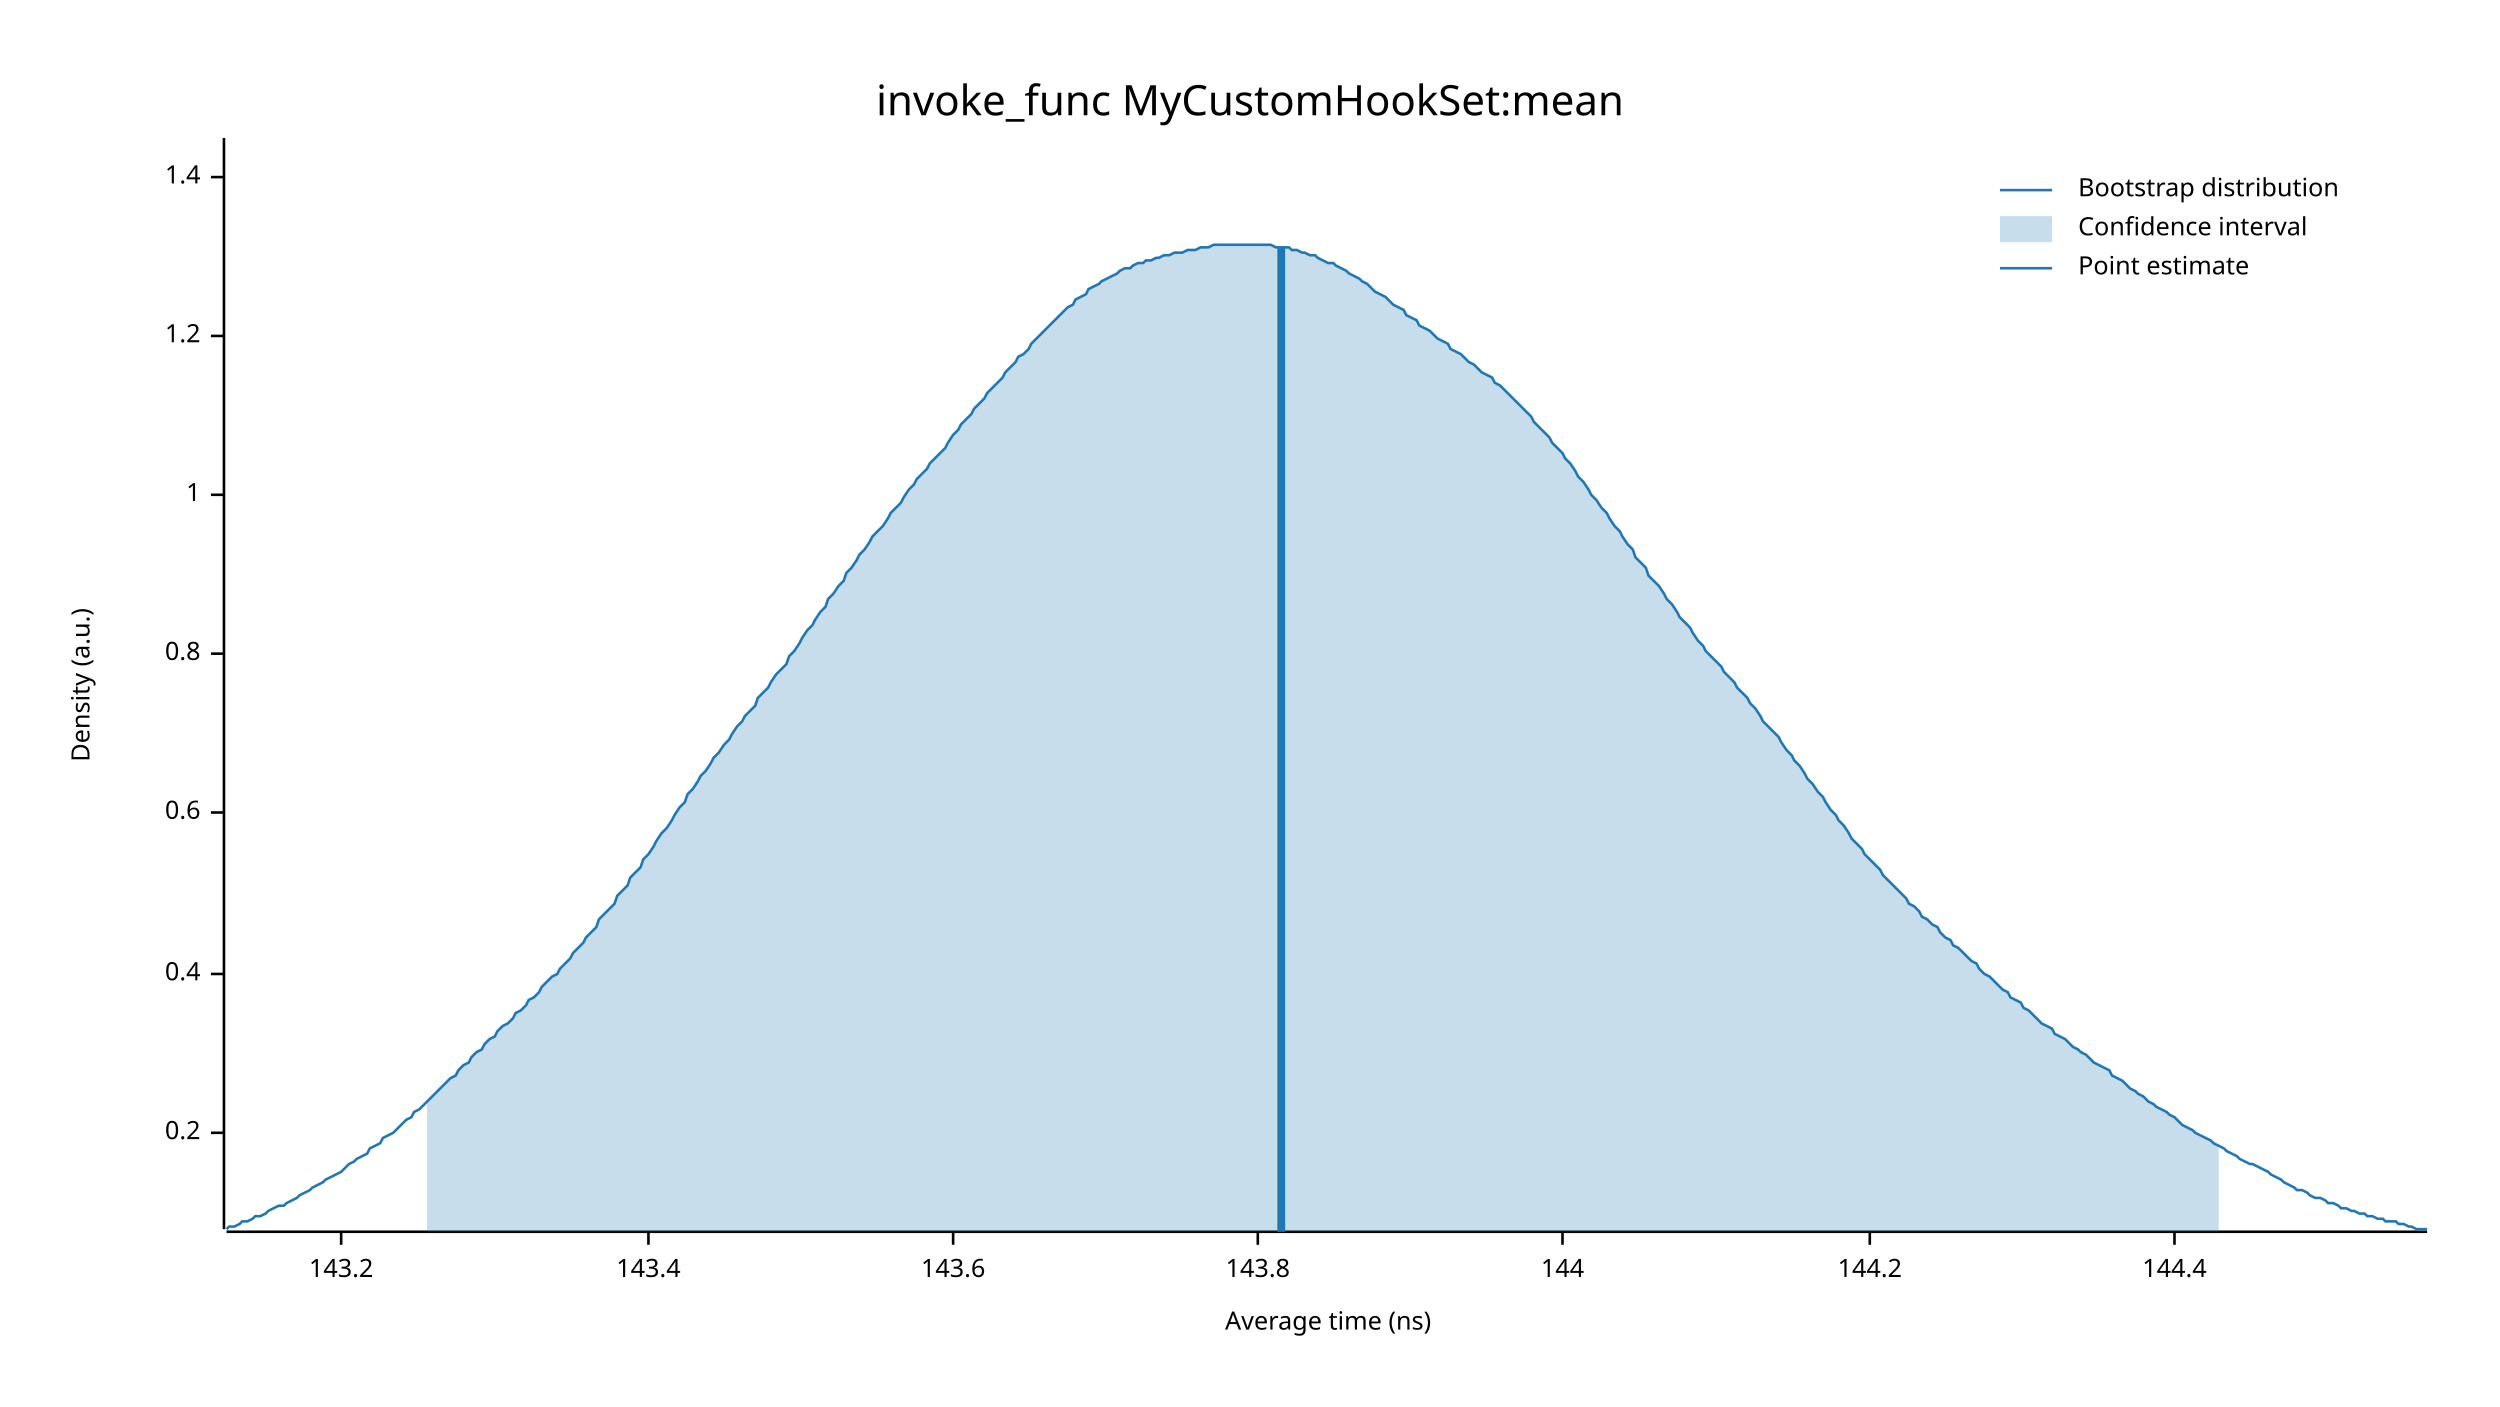
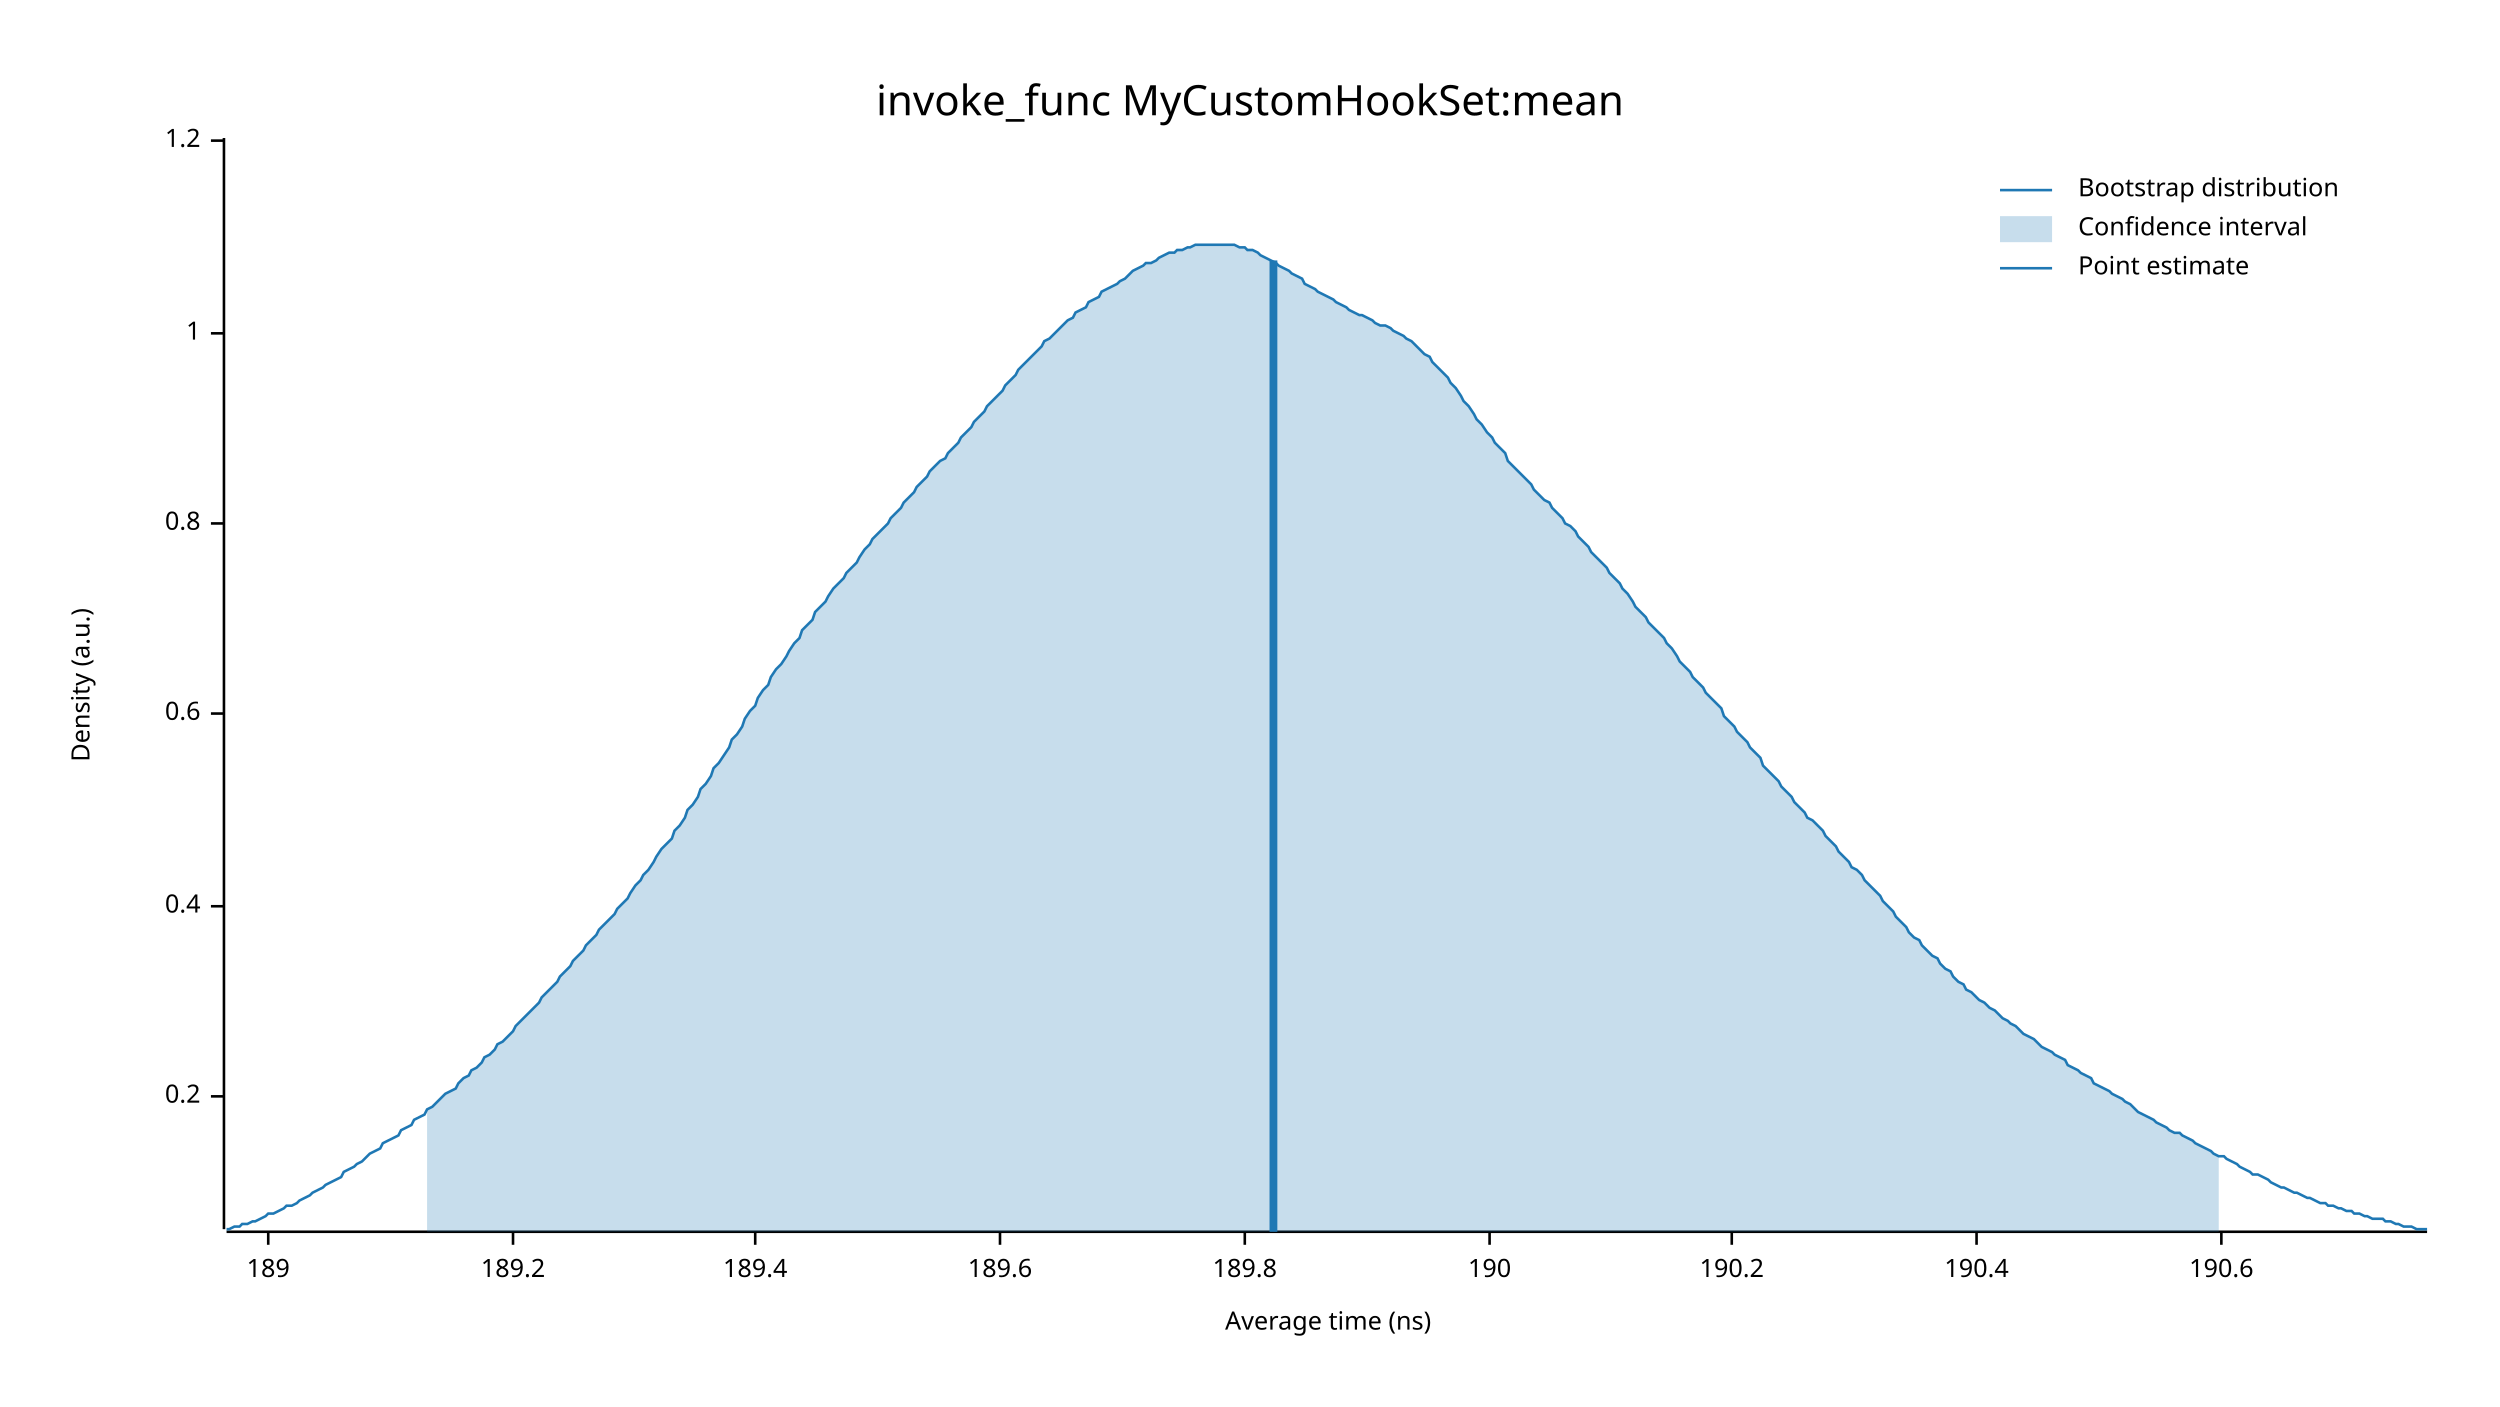
<svg xmlns="http://www.w3.org/2000/svg" width="960" height="540" viewBox="0 0 960 540">
  <text x="480" y="32" dy="0.76em" text-anchor="middle" font-family="sans-serif" font-size="16.129" opacity="1" fill="#000000">
invoke_func MyCustomHookSet:mean
</text>
  <text x="27" y="263" dy="0.76em" text-anchor="middle" font-family="sans-serif" font-size="9.677" opacity="1" fill="#000000" transform="rotate(270, 27, 263)">
Density (a.u.)
</text>
  <text x="510" y="513" dy="-0.5ex" text-anchor="middle" font-family="sans-serif" font-size="9.677" opacity="1" fill="#000000">
Average time (ns)
</text>
  <polyline fill="none" opacity="1" stroke="#000000" stroke-width="1" points="86,53 86,472 " />
-   <text x="77" y="435" dy="0.5ex" text-anchor="end" font-family="sans-serif" font-size="9.677" opacity="1" fill="#000000">
+   <text x="77" y="421" dy="0.5ex" text-anchor="end" font-family="sans-serif" font-size="9.677" opacity="1" fill="#000000">
0.2
</text>
-   <polyline fill="none" opacity="1" stroke="#000000" stroke-width="1" points="81,435 86,435 " />
-   <text x="77" y="374" dy="0.5ex" text-anchor="end" font-family="sans-serif" font-size="9.677" opacity="1" fill="#000000">
+   <polyline fill="none" opacity="1" stroke="#000000" stroke-width="1" points="81,421 86,421 " />
+   <text x="77" y="348" dy="0.5ex" text-anchor="end" font-family="sans-serif" font-size="9.677" opacity="1" fill="#000000">
0.4
</text>
-   <polyline fill="none" opacity="1" stroke="#000000" stroke-width="1" points="81,374 86,374 " />
-   <text x="77" y="312" dy="0.5ex" text-anchor="end" font-family="sans-serif" font-size="9.677" opacity="1" fill="#000000">
+   <polyline fill="none" opacity="1" stroke="#000000" stroke-width="1" points="81,348 86,348 " />
+   <text x="77" y="274" dy="0.5ex" text-anchor="end" font-family="sans-serif" font-size="9.677" opacity="1" fill="#000000">
0.6
</text>
-   <polyline fill="none" opacity="1" stroke="#000000" stroke-width="1" points="81,312 86,312 " />
-   <text x="77" y="251" dy="0.5ex" text-anchor="end" font-family="sans-serif" font-size="9.677" opacity="1" fill="#000000">
+   <polyline fill="none" opacity="1" stroke="#000000" stroke-width="1" points="81,274 86,274 " />
+   <text x="77" y="201" dy="0.5ex" text-anchor="end" font-family="sans-serif" font-size="9.677" opacity="1" fill="#000000">
0.8
</text>
-   <polyline fill="none" opacity="1" stroke="#000000" stroke-width="1" points="81,251 86,251 " />
-   <text x="77" y="190" dy="0.5ex" text-anchor="end" font-family="sans-serif" font-size="9.677" opacity="1" fill="#000000">
+   <polyline fill="none" opacity="1" stroke="#000000" stroke-width="1" points="81,201 86,201 " />
+   <text x="77" y="128" dy="0.5ex" text-anchor="end" font-family="sans-serif" font-size="9.677" opacity="1" fill="#000000">
1
</text>
-   <polyline fill="none" opacity="1" stroke="#000000" stroke-width="1" points="81,190 86,190 " />
-   <text x="77" y="129" dy="0.5ex" text-anchor="end" font-family="sans-serif" font-size="9.677" opacity="1" fill="#000000">
+   <polyline fill="none" opacity="1" stroke="#000000" stroke-width="1" points="81,128 86,128 " />
+   <text x="77" y="54" dy="0.5ex" text-anchor="end" font-family="sans-serif" font-size="9.677" opacity="1" fill="#000000">
1.2
</text>
-   <polyline fill="none" opacity="1" stroke="#000000" stroke-width="1" points="81,129 86,129 " />
-   <text x="77" y="68" dy="0.5ex" text-anchor="end" font-family="sans-serif" font-size="9.677" opacity="1" fill="#000000">
- 1.4
+   <polyline fill="none" opacity="1" stroke="#000000" stroke-width="1" points="81,54 86,54 " />
+   <polyline fill="none" opacity="1" stroke="#000000" stroke-width="1" points="87,473 932,473 " />
+   <text x="103" y="483" dy="0.76em" text-anchor="middle" font-family="sans-serif" font-size="9.677" opacity="1" fill="#000000">
+ 189
</text>
-   <polyline fill="none" opacity="1" stroke="#000000" stroke-width="1" points="81,68 86,68 " />
-   <polyline fill="none" opacity="1" stroke="#000000" stroke-width="1" points="87,473 932,473 " />
-   <text x="131" y="483" dy="0.76em" text-anchor="middle" font-family="sans-serif" font-size="9.677" opacity="1" fill="#000000">
- 143.2
+   <polyline fill="none" opacity="1" stroke="#000000" stroke-width="1" points="103,473 103,478 " />
+   <text x="197" y="483" dy="0.76em" text-anchor="middle" font-family="sans-serif" font-size="9.677" opacity="1" fill="#000000">
+ 189.2
</text>
-   <polyline fill="none" opacity="1" stroke="#000000" stroke-width="1" points="131,473 131,478 " />
-   <text x="249" y="483" dy="0.76em" text-anchor="middle" font-family="sans-serif" font-size="9.677" opacity="1" fill="#000000">
- 143.4
+   <polyline fill="none" opacity="1" stroke="#000000" stroke-width="1" points="197,473 197,478 " />
+   <text x="290" y="483" dy="0.76em" text-anchor="middle" font-family="sans-serif" font-size="9.677" opacity="1" fill="#000000">
+ 189.4
</text>
-   <polyline fill="none" opacity="1" stroke="#000000" stroke-width="1" points="249,473 249,478 " />
-   <text x="366" y="483" dy="0.76em" text-anchor="middle" font-family="sans-serif" font-size="9.677" opacity="1" fill="#000000">
- 143.6
+   <polyline fill="none" opacity="1" stroke="#000000" stroke-width="1" points="290,473 290,478 " />
+   <text x="384" y="483" dy="0.76em" text-anchor="middle" font-family="sans-serif" font-size="9.677" opacity="1" fill="#000000">
+ 189.6
</text>
-   <polyline fill="none" opacity="1" stroke="#000000" stroke-width="1" points="366,473 366,478 " />
-   <text x="483" y="483" dy="0.76em" text-anchor="middle" font-family="sans-serif" font-size="9.677" opacity="1" fill="#000000">
- 143.8
+   <polyline fill="none" opacity="1" stroke="#000000" stroke-width="1" points="384,473 384,478 " />
+   <text x="478" y="483" dy="0.76em" text-anchor="middle" font-family="sans-serif" font-size="9.677" opacity="1" fill="#000000">
+ 189.8
</text>
-   <polyline fill="none" opacity="1" stroke="#000000" stroke-width="1" points="483,473 483,478 " />
-   <text x="600" y="483" dy="0.76em" text-anchor="middle" font-family="sans-serif" font-size="9.677" opacity="1" fill="#000000">
- 144
+   <polyline fill="none" opacity="1" stroke="#000000" stroke-width="1" points="478,473 478,478 " />
+   <text x="572" y="483" dy="0.76em" text-anchor="middle" font-family="sans-serif" font-size="9.677" opacity="1" fill="#000000">
+ 190
</text>
-   <polyline fill="none" opacity="1" stroke="#000000" stroke-width="1" points="600,473 600,478 " />
-   <text x="718" y="483" dy="0.76em" text-anchor="middle" font-family="sans-serif" font-size="9.677" opacity="1" fill="#000000">
- 144.2
+   <polyline fill="none" opacity="1" stroke="#000000" stroke-width="1" points="572,473 572,478 " />
+   <text x="665" y="483" dy="0.76em" text-anchor="middle" font-family="sans-serif" font-size="9.677" opacity="1" fill="#000000">
+ 190.2
</text>
-   <polyline fill="none" opacity="1" stroke="#000000" stroke-width="1" points="718,473 718,478 " />
-   <text x="835" y="483" dy="0.76em" text-anchor="middle" font-family="sans-serif" font-size="9.677" opacity="1" fill="#000000">
- 144.4
+   <polyline fill="none" opacity="1" stroke="#000000" stroke-width="1" points="665,473 665,478 " />
+   <text x="759" y="483" dy="0.76em" text-anchor="middle" font-family="sans-serif" font-size="9.677" opacity="1" fill="#000000">
+ 190.4
</text>
-   <polyline fill="none" opacity="1" stroke="#000000" stroke-width="1" points="835,473 835,478 " />
-   <polyline fill="none" opacity="1" stroke="#1F78B4" stroke-width="1" points="87,472 88,471 90,471 92,470 93,469 95,469 97,468 98,467 100,467 102,466 103,465 105,464 107,463 109,463 110,462 112,461 114,460 115,459 117,458 119,457 120,456 122,455 124,454 125,453 127,452 129,451 131,450 132,449 134,447 136,446 137,445 139,444 141,443 142,441 144,440 146,439 147,437 149,436 151,435 153,433 154,432 156,430 158,429 159,427 161,426 163,424 164,423 166,421 168,419 169,418 171,416 173,414 175,413 176,411 178,409 180,408 181,406 183,404 185,403 186,401 188,399 190,398 191,396 193,394 195,393 197,391 198,389 200,388 202,386 203,384 205,383 207,381 208,379 210,377 212,375 214,374 215,372 217,370 219,368 220,366 222,364 224,362 225,360 227,358 229,356 230,353 232,351 234,349 236,347 237,344 239,342 241,340 242,337 244,335 246,333 247,330 249,328 251,325 252,323 254,320 256,318 258,315 259,313 261,310 263,308 264,305 266,303 268,300 269,298 271,296 273,293 274,291 276,289 278,286 280,284 281,282 283,279 285,277 286,275 288,273 290,271 291,268 293,266 295,264 296,262 298,259 300,257 302,255 303,252 305,250 307,247 308,245 310,242 312,240 313,238 315,235 317,233 318,230 320,228 322,225 324,223 325,220 327,218 329,215 330,213 332,211 334,208 335,206 337,204 339,202 341,199 342,197 344,195 346,193 347,191 349,188 351,186 352,184 354,182 356,180 357,178 359,176 361,174 363,172 364,170 366,167 368,165 369,163 371,161 373,159 374,157 376,155 378,153 379,151 381,149 383,147 385,145 386,143 388,141 390,139 391,137 393,136 395,134 396,132 398,130 400,128 401,127 403,125 405,123 407,121 408,120 410,118 412,117 413,115 415,114 417,113 418,111 420,110 422,109 423,108 425,107 427,106 429,105 430,104 432,103 434,103 435,102 437,101 439,101 440,100 442,100 444,99 445,99 447,98 449,98 451,97 452,97 454,97 456,96 457,96 459,96 461,95 462,95 464,95 466,94 468,94 469,94 471,94 473,94 474,94 476,94 478,94 479,94 481,94 483,94 484,94 486,94 488,94 490,95 491,95 493,95 495,95 496,96 498,96 500,97 501,97 503,98 505,98 506,99 508,100 510,101 512,101 513,102 515,103 517,104 518,105 520,106 522,107 523,108 525,109 527,111 528,112 530,113 532,114 534,116 535,117 537,118 539,119 540,121 542,122 544,123 545,125 547,126 549,127 550,128 552,130 554,131 556,132 557,134 559,135 561,136 562,137 564,139 566,140 567,141 569,143 571,144 573,145 574,147 576,148 578,150 579,151 581,153 583,155 584,156 586,158 588,160 589,162 591,164 593,166 595,168 596,170 598,172 600,174 601,176 603,178 605,181 606,183 608,185 610,188 611,190 613,192 615,195 617,197 618,199 620,202 622,204 623,206 625,209 627,211 628,214 630,216 632,218 633,221 635,223 637,225 639,228 640,230 642,232 644,235 645,237 647,239 649,241 650,243 652,246 654,248 655,250 657,252 659,254 661,256 662,258 664,260 666,262 667,264 669,266 671,268 672,270 674,272 676,275 677,277 679,279 681,281 683,283 684,285 686,288 688,290 689,292 691,294 693,297 694,299 696,301 698,304 700,306 701,308 703,311 705,313 706,315 708,317 710,320 711,322 713,324 715,326 716,328 718,330 720,332 722,334 723,336 725,338 727,340 728,341 730,343 732,345 733,347 735,348 737,350 738,352 740,353 742,355 744,356 745,358 747,360 749,361 750,363 752,364 754,366 755,367 757,369 759,370 760,372 762,374 764,375 766,377 767,378 769,380 771,381 772,383 774,384 776,385 777,387 779,388 781,390 782,391 784,393 786,394 788,395 789,397 791,398 793,399 794,400 796,402 798,403 799,404 801,405 803,407 804,408 806,409 808,410 810,411 811,413 813,414 815,415 816,416 818,418 820,419 821,420 823,421 825,423 827,424 828,425 830,426 832,427 833,428 835,429 837,431 838,432 840,433 842,434 843,435 845,436 847,437 849,438 850,439 852,440 854,441 855,442 857,443 859,444 860,445 862,446 864,447 865,447 867,448 869,449 871,450 872,451 874,452 876,453 877,454 879,455 881,456 882,457 884,457 886,458 887,459 889,460 891,460 893,461 894,462 896,462 898,463 899,464 901,464 903,465 904,465 906,466 908,466 909,467 911,467 913,468 915,468 916,469 918,469 920,469 921,470 923,470 925,471 926,471 928,472 930,472 932,472 " />
-   <polygon opacity="0.25" fill="#1F78B4" points="164,423 166,421 168,419 169,418 171,416 173,414 175,413 176,411 178,409 180,408 181,406 183,404 185,403 186,401 188,399 190,398 191,396 193,394 195,393 197,391 198,389 200,388 202,386 203,384 205,383 207,381 208,379 210,377 212,375 214,374 215,372 217,370 219,368 220,366 222,364 224,362 225,360 227,358 229,356 230,353 232,351 234,349 236,347 237,344 239,342 241,340 242,337 244,335 246,333 247,330 249,328 251,325 252,323 254,320 256,318 258,315 259,313 261,310 263,308 264,305 266,303 268,300 269,298 271,296 273,293 274,291 276,289 278,286 280,284 281,282 283,279 285,277 286,275 288,273 290,271 291,268 293,266 295,264 296,262 298,259 300,257 302,255 303,252 305,250 307,247 308,245 310,242 312,240 313,238 315,235 317,233 318,230 320,228 322,225 324,223 325,220 327,218 329,215 330,213 332,211 334,208 335,206 337,204 339,202 341,199 342,197 344,195 346,193 347,191 349,188 351,186 352,184 354,182 356,180 357,178 359,176 361,174 363,172 364,170 366,167 368,165 369,163 371,161 373,159 374,157 376,155 378,153 379,151 381,149 383,147 385,145 386,143 388,141 390,139 391,137 393,136 395,134 396,132 398,130 400,128 401,127 403,125 405,123 407,121 408,120 410,118 412,117 413,115 415,114 417,113 418,111 420,110 422,109 423,108 425,107 427,106 429,105 430,104 432,103 434,103 435,102 437,101 439,101 440,100 442,100 444,99 445,99 447,98 449,98 451,97 452,97 454,97 456,96 457,96 459,96 461,95 462,95 464,95 466,94 468,94 469,94 471,94 473,94 474,94 476,94 478,94 479,94 481,94 483,94 484,94 486,94 488,94 490,95 491,95 493,95 495,95 496,96 498,96 500,97 501,97 503,98 505,98 506,99 508,100 510,101 512,101 513,102 515,103 517,104 518,105 520,106 522,107 523,108 525,109 527,111 528,112 530,113 532,114 534,116 535,117 537,118 539,119 540,121 542,122 544,123 545,125 547,126 549,127 550,128 552,130 554,131 556,132 557,134 559,135 561,136 562,137 564,139 566,140 567,141 569,143 571,144 573,145 574,147 576,148 578,150 579,151 581,153 583,155 584,156 586,158 588,160 589,162 591,164 593,166 595,168 596,170 598,172 600,174 601,176 603,178 605,181 606,183 608,185 610,188 611,190 613,192 615,195 617,197 618,199 620,202 622,204 623,206 625,209 627,211 628,214 630,216 632,218 633,221 635,223 637,225 639,228 640,230 642,232 644,235 645,237 647,239 649,241 650,243 652,246 654,248 655,250 657,252 659,254 661,256 662,258 664,260 666,262 667,264 669,266 671,268 672,270 674,272 676,275 677,277 679,279 681,281 683,283 684,285 686,288 688,290 689,292 691,294 693,297 694,299 696,301 698,304 700,306 701,308 703,311 705,313 706,315 708,317 710,320 711,322 713,324 715,326 716,328 718,330 720,332 722,334 723,336 725,338 727,340 728,341 730,343 732,345 733,347 735,348 737,350 738,352 740,353 742,355 744,356 745,358 747,360 749,361 750,363 752,364 754,366 755,367 757,369 759,370 760,372 762,374 764,375 766,377 767,378 769,380 771,381 772,383 774,384 776,385 777,387 779,388 781,390 782,391 784,393 786,394 788,395 789,397 791,398 793,399 794,400 796,402 798,403 799,404 801,405 803,407 804,408 806,409 808,410 810,411 811,413 813,414 815,415 816,416 818,418 820,419 821,420 823,421 825,423 827,424 828,425 830,426 832,427 833,428 835,429 837,431 838,432 840,433 842,434 843,435 845,436 847,437 849,438 850,439 852,440 852,473 164,473 " />
-   <polyline fill="none" opacity="1" stroke="#1F78B4" stroke-width="3" points="492,473 492,95 " />
+   <polyline fill="none" opacity="1" stroke="#000000" stroke-width="1" points="759,473 759,478 " />
+   <text x="853" y="483" dy="0.76em" text-anchor="middle" font-family="sans-serif" font-size="9.677" opacity="1" fill="#000000">
+ 190.6
+ </text>
+   <polyline fill="none" opacity="1" stroke="#000000" stroke-width="1" points="853,473 853,478 " />
+   <polyline fill="none" opacity="1" stroke="#1F78B4" stroke-width="1" points="87,472 88,472 90,471 92,471 93,470 95,470 97,469 98,469 100,468 102,467 103,466 105,466 107,465 109,464 110,463 112,463 114,462 115,461 117,460 119,459 120,458 122,457 124,456 125,455 127,454 129,453 131,452 132,450 134,449 136,448 137,447 139,446 141,444 142,443 144,442 146,441 147,439 149,438 151,437 153,436 154,434 156,433 158,432 159,430 161,429 163,428 164,426 166,425 168,423 169,422 171,420 173,419 175,418 176,416 178,414 180,413 181,411 183,410 185,408 186,406 188,405 190,403 191,401 193,400 195,398 197,396 198,394 200,392 202,390 203,389 205,387 207,385 208,383 210,381 212,379 214,377 215,375 217,373 219,371 220,369 222,367 224,365 225,363 227,361 229,359 230,357 232,355 234,353 236,351 237,349 239,347 241,345 242,343 244,340 246,338 247,336 249,334 251,331 252,329 254,326 256,324 258,322 259,319 261,317 263,314 264,311 266,309 268,306 269,303 271,301 273,298 274,295 276,293 278,290 280,287 281,284 283,282 285,279 286,276 288,273 290,271 291,268 293,265 295,263 296,260 298,257 300,255 302,252 303,250 305,247 307,245 308,242 310,240 312,238 313,235 315,233 317,231 318,229 320,226 322,224 324,222 325,220 327,218 329,216 330,214 332,211 334,209 335,207 337,205 339,203 341,201 342,199 344,197 346,195 347,193 349,191 351,189 352,187 354,185 356,183 357,181 359,179 361,177 363,176 364,174 366,172 368,170 369,168 371,166 373,164 374,162 376,160 378,158 379,156 381,154 383,152 385,150 386,148 388,146 390,144 391,142 393,140 395,138 396,137 398,135 400,133 401,131 403,130 405,128 407,126 408,125 410,123 412,122 413,120 415,119 417,118 418,116 420,115 422,114 423,112 425,111 427,110 429,109 430,108 432,107 434,105 435,104 437,103 439,102 440,101 442,101 444,100 445,99 447,98 449,97 451,97 452,96 454,96 456,95 457,95 459,94 461,94 462,94 464,94 466,94 468,94 469,94 471,94 473,94 474,94 476,95 478,95 479,96 481,96 483,97 484,98 486,99 488,100 490,101 491,102 493,103 495,104 496,105 498,106 500,107 501,109 503,110 505,111 506,112 508,113 510,114 512,115 513,116 515,117 517,118 518,119 520,120 522,121 523,121 525,122 527,123 528,124 530,125 532,125 534,126 535,127 537,128 539,129 540,130 542,131 544,133 545,134 547,136 549,137 550,139 552,141 554,143 556,145 557,147 559,149 561,152 562,154 564,156 566,159 567,161 569,163 571,166 573,168 574,170 576,172 578,174 579,177 581,179 583,181 584,182 586,184 588,186 589,188 591,190 593,192 595,193 596,195 598,197 600,199 601,201 603,202 605,204 606,206 608,208 610,210 611,212 613,214 615,216 617,218 618,220 620,222 622,224 623,226 625,228 627,231 628,233 630,235 632,237 633,239 635,241 637,243 639,245 640,247 642,249 644,252 645,254 647,256 649,258 650,260 652,262 654,264 655,266 657,268 659,270 661,272 662,275 664,277 666,279 667,281 669,283 671,285 672,287 674,289 676,291 677,294 679,296 681,298 683,300 684,302 686,304 688,306 689,308 691,310 693,312 694,314 696,315 698,317 700,319 701,321 703,323 705,325 706,327 708,329 710,331 711,333 713,334 715,336 716,338 718,340 720,342 722,344 723,346 725,348 727,350 728,352 730,354 732,356 733,358 735,360 737,361 738,363 740,365 742,367 744,368 745,370 747,372 749,373 750,375 752,377 754,378 755,380 757,381 759,383 760,384 762,385 764,387 766,388 767,389 769,391 771,392 772,393 774,394 776,396 777,397 779,398 781,399 782,400 784,402 786,403 788,404 789,405 791,406 793,407 794,409 796,410 798,411 799,412 801,413 803,414 804,416 806,417 808,418 810,419 811,420 813,421 815,422 816,423 818,424 820,426 821,427 823,428 825,429 827,430 828,431 830,432 832,433 833,434 835,435 837,435 838,436 840,437 842,438 843,439 845,440 847,441 849,442 850,443 852,444 854,444 855,445 857,446 859,447 860,448 862,449 864,450 865,451 867,451 869,452 871,453 872,454 874,455 876,456 877,456 879,457 881,458 882,458 884,459 886,460 887,460 889,461 891,462 893,462 894,463 896,463 898,464 899,464 901,465 903,465 904,466 906,466 908,467 909,467 911,468 913,468 915,468 916,469 918,469 920,470 921,470 923,471 925,471 926,471 928,472 930,472 932,472 " />
+   <polygon opacity="0.25" fill="#1F78B4" points="164,426 166,425 168,423 169,422 171,420 173,419 175,418 176,416 178,414 180,413 181,411 183,410 185,408 186,406 188,405 190,403 191,401 193,400 195,398 197,396 198,394 200,392 202,390 203,389 205,387 207,385 208,383 210,381 212,379 214,377 215,375 217,373 219,371 220,369 222,367 224,365 225,363 227,361 229,359 230,357 232,355 234,353 236,351 237,349 239,347 241,345 242,343 244,340 246,338 247,336 249,334 251,331 252,329 254,326 256,324 258,322 259,319 261,317 263,314 264,311 266,309 268,306 269,303 271,301 273,298 274,295 276,293 278,290 280,287 281,284 283,282 285,279 286,276 288,273 290,271 291,268 293,265 295,263 296,260 298,257 300,255 302,252 303,250 305,247 307,245 308,242 310,240 312,238 313,235 315,233 317,231 318,229 320,226 322,224 324,222 325,220 327,218 329,216 330,214 332,211 334,209 335,207 337,205 339,203 341,201 342,199 344,197 346,195 347,193 349,191 351,189 352,187 354,185 356,183 357,181 359,179 361,177 363,176 364,174 366,172 368,170 369,168 371,166 373,164 374,162 376,160 378,158 379,156 381,154 383,152 385,150 386,148 388,146 390,144 391,142 393,140 395,138 396,137 398,135 400,133 401,131 403,130 405,128 407,126 408,125 410,123 412,122 413,120 415,119 417,118 418,116 420,115 422,114 423,112 425,111 427,110 429,109 430,108 432,107 434,105 435,104 437,103 439,102 440,101 442,101 444,100 445,99 447,98 449,97 451,97 452,96 454,96 456,95 457,95 459,94 461,94 462,94 464,94 466,94 468,94 469,94 471,94 473,94 474,94 476,95 478,95 479,96 481,96 483,97 484,98 486,99 488,100 490,101 491,102 493,103 495,104 496,105 498,106 500,107 501,109 503,110 505,111 506,112 508,113 510,114 512,115 513,116 515,117 517,118 518,119 520,120 522,121 523,121 525,122 527,123 528,124 530,125 532,125 534,126 535,127 537,128 539,129 540,130 542,131 544,133 545,134 547,136 549,137 550,139 552,141 554,143 556,145 557,147 559,149 561,152 562,154 564,156 566,159 567,161 569,163 571,166 573,168 574,170 576,172 578,174 579,177 581,179 583,181 584,182 586,184 588,186 589,188 591,190 593,192 595,193 596,195 598,197 600,199 601,201 603,202 605,204 606,206 608,208 610,210 611,212 613,214 615,216 617,218 618,220 620,222 622,224 623,226 625,228 627,231 628,233 630,235 632,237 633,239 635,241 637,243 639,245 640,247 642,249 644,252 645,254 647,256 649,258 650,260 652,262 654,264 655,266 657,268 659,270 661,272 662,275 664,277 666,279 667,281 669,283 671,285 672,287 674,289 676,291 677,294 679,296 681,298 683,300 684,302 686,304 688,306 689,308 691,310 693,312 694,314 696,315 698,317 700,319 701,321 703,323 705,325 706,327 708,329 710,331 711,333 713,334 715,336 716,338 718,340 720,342 722,344 723,346 725,348 727,350 728,352 730,354 732,356 733,358 735,360 737,361 738,363 740,365 742,367 744,368 745,370 747,372 749,373 750,375 752,377 754,378 755,380 757,381 759,383 760,384 762,385 764,387 766,388 767,389 769,391 771,392 772,393 774,394 776,396 777,397 779,398 781,399 782,400 784,402 786,403 788,404 789,405 791,406 793,407 794,409 796,410 798,411 799,412 801,413 803,414 804,416 806,417 808,418 810,419 811,420 813,421 815,422 816,423 818,424 820,426 821,427 823,428 825,429 827,430 828,431 830,432 832,433 833,434 835,435 837,435 838,436 840,437 842,438 843,439 845,440 847,441 849,442 850,443 852,444 852,473 164,473 " />
+   <polyline fill="none" opacity="1" stroke="#1F78B4" stroke-width="3" points="489,473 489,100 " />
  <text x="798" y="68" dy="0.76em" text-anchor="start" font-family="sans-serif" font-size="9.677" opacity="1" fill="#000000">
Bootstrap distribution
</text>
  <text x="798" y="83" dy="0.76em" text-anchor="start" font-family="sans-serif" font-size="9.677" opacity="1" fill="#000000">
Confidence interval
</text>
  <text x="798" y="98" dy="0.76em" text-anchor="start" font-family="sans-serif" font-size="9.677" opacity="1" fill="#000000">
Point estimate
</text>
  <polyline fill="none" opacity="1" stroke="#1F78B4" stroke-width="1" points="768,73 788,73 " />
  <rect x="768" y="83" width="20" height="10" opacity="0.25" fill="#1F78B4" stroke="none" />
  <polyline fill="none" opacity="1" stroke="#1F78B4" stroke-width="1" points="768,103 788,103 " />
</svg>
